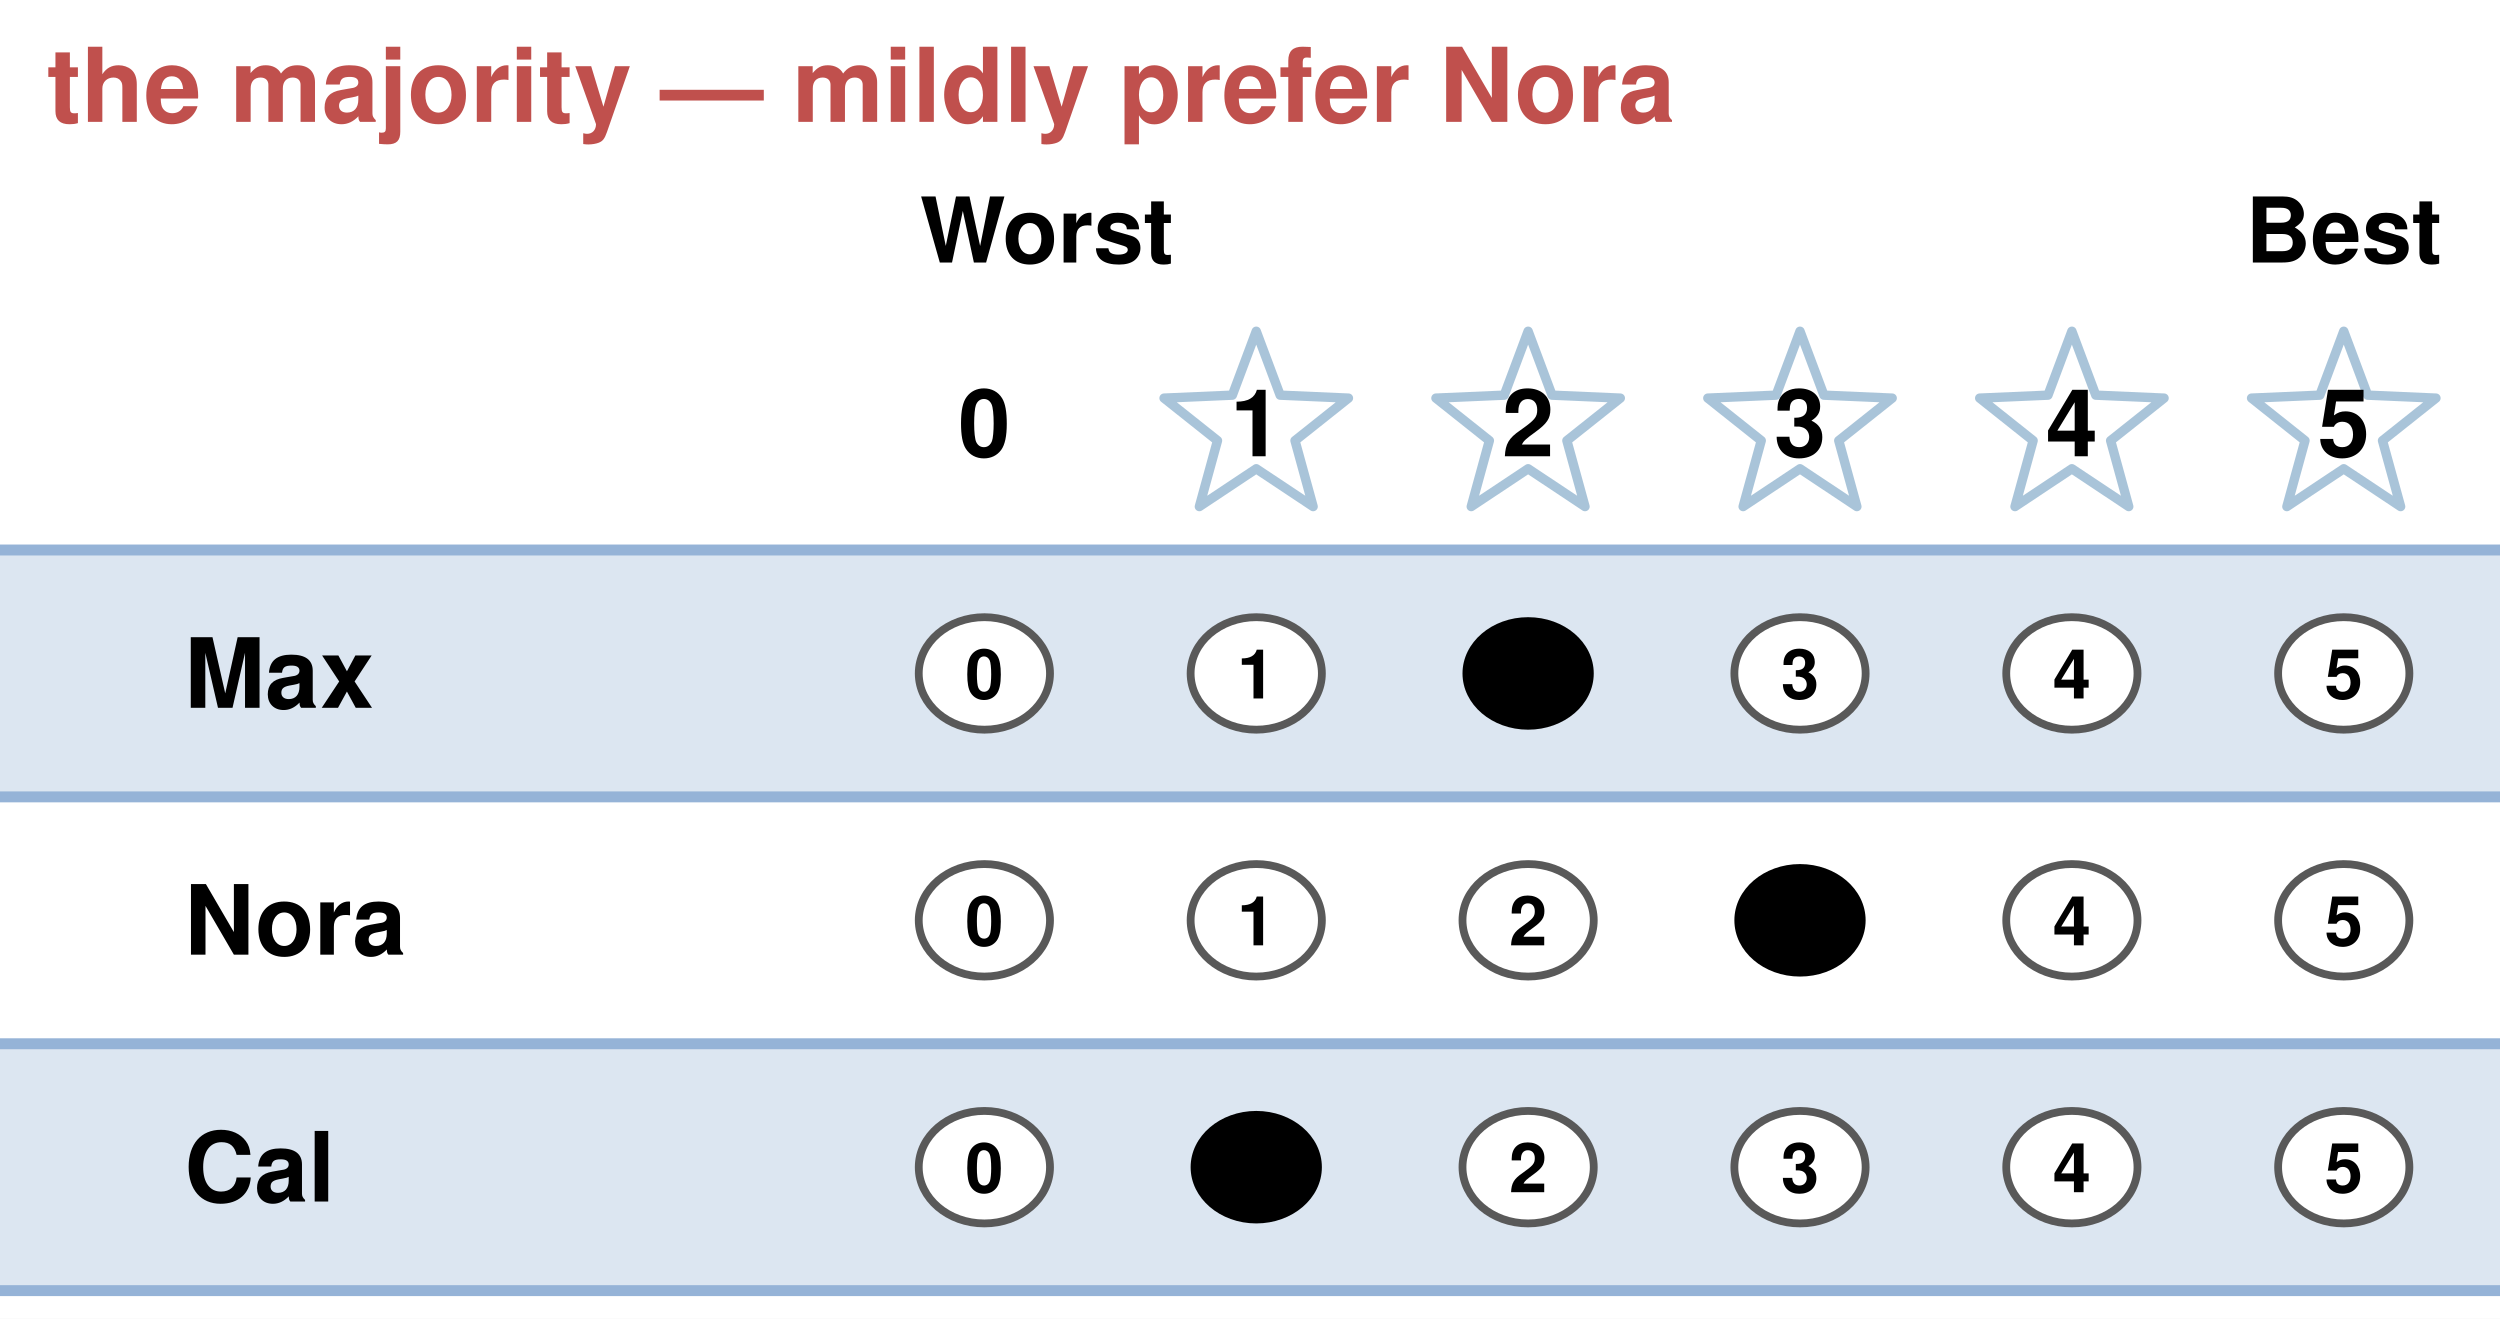
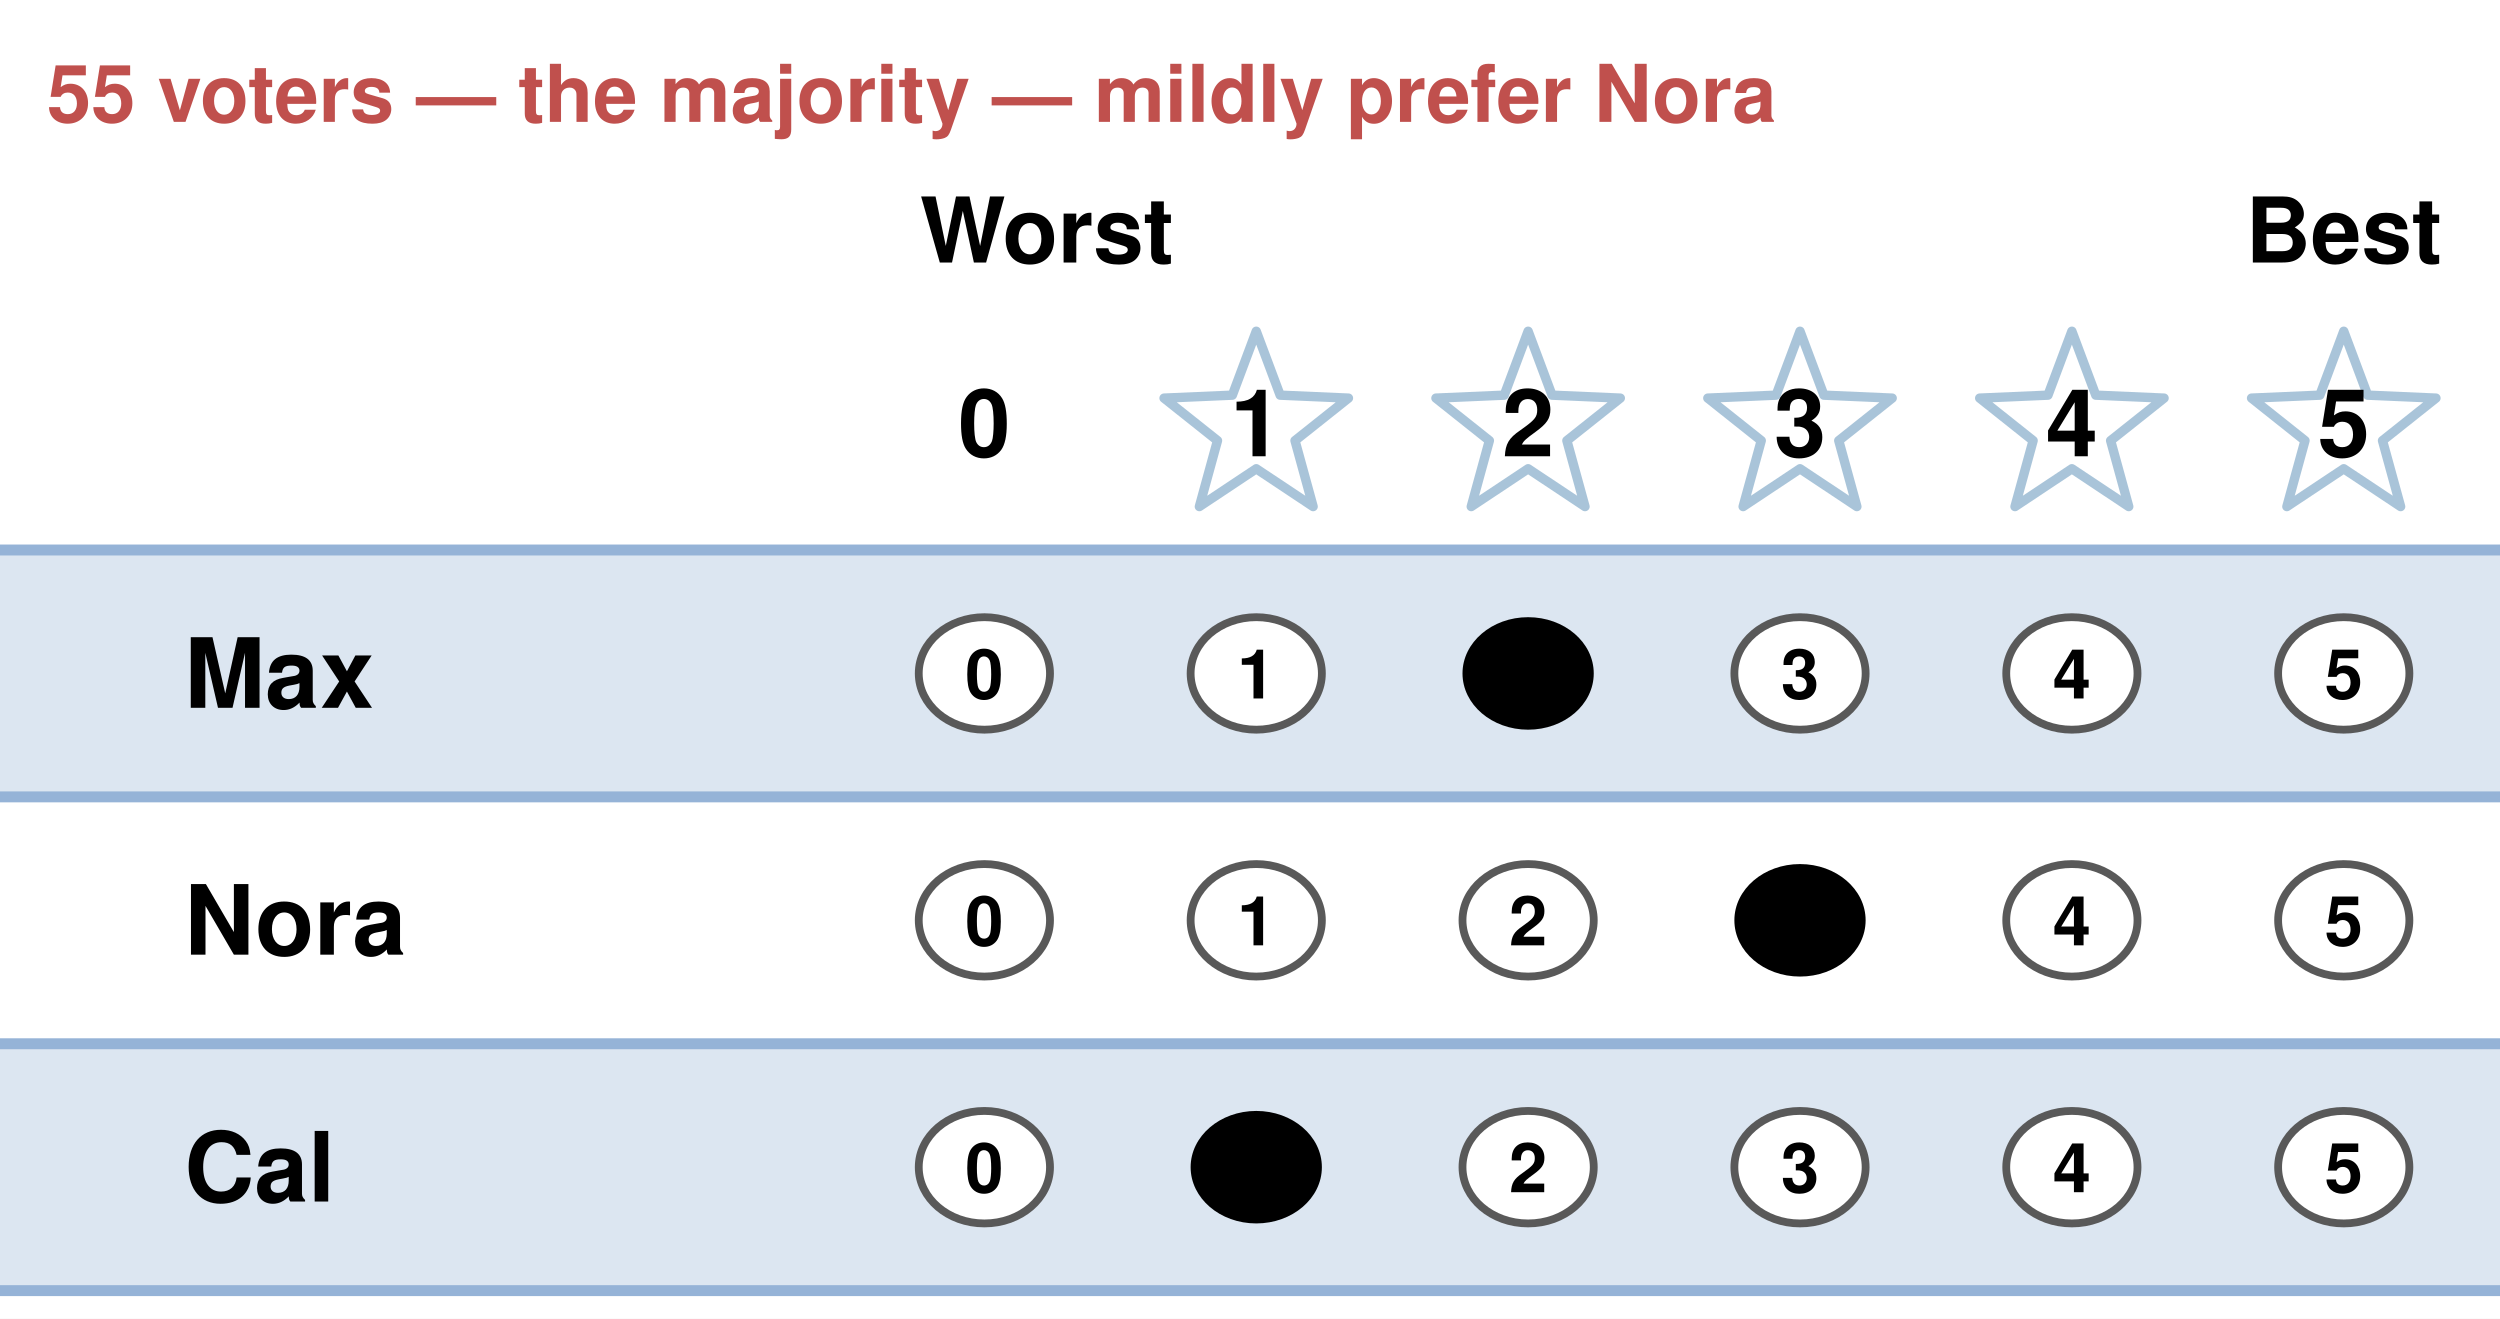
<svg xmlns="http://www.w3.org/2000/svg" viewBox="0 0 1600 844" width="1600" height="844">
  <rect width="1600" height="844" fill="#FFFFFF" />
-   <text x="30" y="78" font-family="Arial Black, Arial Bold, Helvetica, sans-serif" font-size="66" font-weight="bold" fill="#C0504D">the majority — mildly prefer Nora</text>
+   <text x="30" y="78" font-family="Arial Black, Arial Bold, Helvetica, sans-serif" font-size="51" font-weight="bold" fill="#C0504D">55 voters — the majority — mildly prefer Nora</text>
  <text x="670" y="168" font-family="Arial Black, Arial Bold, Helvetica, sans-serif" font-size="58" font-weight="bold" fill="#000000" text-anchor="middle">Worst</text>
  <text x="1500" y="168" font-family="Arial Black, Arial Bold, Helvetica, sans-serif" font-size="58" font-weight="bold" fill="#000000" text-anchor="middle">Best</text>
  <text x="630" y="292" font-family="Arial Black, Arial Bold, Helvetica, sans-serif" font-size="60" font-weight="bold" fill="#000000" text-anchor="middle">0</text>
  <path d="M804.0,212.0L819.3,252.9L863.0,254.8L828.8,282.0L840.4,324.2L804.0,300.0L767.6,324.2L779.2,282.0L745.0,254.8L788.7,252.9Z" fill="none" stroke="#A9C4D9" stroke-width="6" stroke-linejoin="round" />
  <text x="804" y="292" font-family="Arial Black, Arial Bold, Helvetica, sans-serif" font-size="60" font-weight="bold" fill="#000000" text-anchor="middle">1</text>
  <path d="M978.0,212.0L993.3,252.9L1037.0,254.8L1002.8,282.0L1014.4,324.2L978.0,300.0L941.6,324.2L953.2,282.0L919.0,254.8L962.7,252.9Z" fill="none" stroke="#A9C4D9" stroke-width="6" stroke-linejoin="round" />
  <text x="978" y="292" font-family="Arial Black, Arial Bold, Helvetica, sans-serif" font-size="60" font-weight="bold" fill="#000000" text-anchor="middle">2</text>
  <path d="M1152.0,212.0L1167.3,252.9L1211.0,254.8L1176.8,282.0L1188.4,324.2L1152.0,300.0L1115.6,324.2L1127.2,282.0L1093.0,254.8L1136.7,252.9Z" fill="none" stroke="#A9C4D9" stroke-width="6" stroke-linejoin="round" />
  <text x="1152" y="292" font-family="Arial Black, Arial Bold, Helvetica, sans-serif" font-size="60" font-weight="bold" fill="#000000" text-anchor="middle">3</text>
  <path d="M1326.0,212.0L1341.3,252.9L1385.0,254.8L1350.8,282.0L1362.4,324.2L1326.0,300.0L1289.6,324.2L1301.2,282.0L1267.0,254.8L1310.7,252.9Z" fill="none" stroke="#A9C4D9" stroke-width="6" stroke-linejoin="round" />
  <text x="1326" y="292" font-family="Arial Black, Arial Bold, Helvetica, sans-serif" font-size="60" font-weight="bold" fill="#000000" text-anchor="middle">4</text>
  <path d="M1500.0,212.0L1515.3,252.9L1559.0,254.8L1524.8,282.0L1536.4,324.2L1500.0,300.0L1463.6,324.2L1475.2,282.0L1441.0,254.8L1484.7,252.9Z" fill="none" stroke="#A9C4D9" stroke-width="6" stroke-linejoin="round" />
  <text x="1500" y="292" font-family="Arial Black, Arial Bold, Helvetica, sans-serif" font-size="60" font-weight="bold" fill="#000000" text-anchor="middle">5</text>
  <rect x="0" y="352" width="1600" height="158" fill="#DCE6F1" />
  <line x1="0" y1="352" x2="1600" y2="352" stroke="#95B3D7" stroke-width="7" />
  <text x="118" y="453.0" font-family="Arial Black, Arial Bold, Helvetica, sans-serif" font-size="62" font-weight="bold" fill="#000000">Max</text>
  <ellipse cx="630" cy="431.0" rx="42" ry="36" fill="#FFFFFF" stroke="#595959" stroke-width="5" />
  <text x="630" y="447.0" font-family="Arial Black, Arial Bold, Helvetica, sans-serif" font-size="44" font-weight="bold" fill="#000000" text-anchor="middle">0</text>
  <ellipse cx="804" cy="431.0" rx="42" ry="36" fill="#FFFFFF" stroke="#595959" stroke-width="5" />
  <text x="804" y="447.0" font-family="Arial Black, Arial Bold, Helvetica, sans-serif" font-size="44" font-weight="bold" fill="#000000" text-anchor="middle">1</text>
  <ellipse cx="978" cy="431.0" rx="42" ry="36" fill="#000000" />
  <ellipse cx="1152" cy="431.0" rx="42" ry="36" fill="#FFFFFF" stroke="#595959" stroke-width="5" />
  <text x="1152" y="447.0" font-family="Arial Black, Arial Bold, Helvetica, sans-serif" font-size="44" font-weight="bold" fill="#000000" text-anchor="middle">3</text>
  <ellipse cx="1326" cy="431.0" rx="42" ry="36" fill="#FFFFFF" stroke="#595959" stroke-width="5" />
  <text x="1326" y="447.0" font-family="Arial Black, Arial Bold, Helvetica, sans-serif" font-size="44" font-weight="bold" fill="#000000" text-anchor="middle">4</text>
  <ellipse cx="1500" cy="431.0" rx="42" ry="36" fill="#FFFFFF" stroke="#595959" stroke-width="5" />
  <text x="1500" y="447.0" font-family="Arial Black, Arial Bold, Helvetica, sans-serif" font-size="44" font-weight="bold" fill="#000000" text-anchor="middle">5</text>
  <line x1="0" y1="510" x2="1600" y2="510" stroke="#95B3D7" stroke-width="7" />
  <text x="118" y="611.0" font-family="Arial Black, Arial Bold, Helvetica, sans-serif" font-size="62" font-weight="bold" fill="#000000">Nora</text>
  <ellipse cx="630" cy="589.0" rx="42" ry="36" fill="#FFFFFF" stroke="#595959" stroke-width="5" />
  <text x="630" y="605.0" font-family="Arial Black, Arial Bold, Helvetica, sans-serif" font-size="44" font-weight="bold" fill="#000000" text-anchor="middle">0</text>
  <ellipse cx="804" cy="589.0" rx="42" ry="36" fill="#FFFFFF" stroke="#595959" stroke-width="5" />
  <text x="804" y="605.0" font-family="Arial Black, Arial Bold, Helvetica, sans-serif" font-size="44" font-weight="bold" fill="#000000" text-anchor="middle">1</text>
  <ellipse cx="978" cy="589.0" rx="42" ry="36" fill="#FFFFFF" stroke="#595959" stroke-width="5" />
  <text x="978" y="605.0" font-family="Arial Black, Arial Bold, Helvetica, sans-serif" font-size="44" font-weight="bold" fill="#000000" text-anchor="middle">2</text>
  <ellipse cx="1152" cy="589.0" rx="42" ry="36" fill="#000000" />
  <ellipse cx="1326" cy="589.0" rx="42" ry="36" fill="#FFFFFF" stroke="#595959" stroke-width="5" />
  <text x="1326" y="605.0" font-family="Arial Black, Arial Bold, Helvetica, sans-serif" font-size="44" font-weight="bold" fill="#000000" text-anchor="middle">4</text>
  <ellipse cx="1500" cy="589.0" rx="42" ry="36" fill="#FFFFFF" stroke="#595959" stroke-width="5" />
  <text x="1500" y="605.0" font-family="Arial Black, Arial Bold, Helvetica, sans-serif" font-size="44" font-weight="bold" fill="#000000" text-anchor="middle">5</text>
  <rect x="0" y="668" width="1600" height="158" fill="#DCE6F1" />
  <line x1="0" y1="668" x2="1600" y2="668" stroke="#95B3D7" stroke-width="7" />
  <text x="118" y="769.0" font-family="Arial Black, Arial Bold, Helvetica, sans-serif" font-size="62" font-weight="bold" fill="#000000">Cal</text>
  <ellipse cx="630" cy="747.0" rx="42" ry="36" fill="#FFFFFF" stroke="#595959" stroke-width="5" />
  <text x="630" y="763.0" font-family="Arial Black, Arial Bold, Helvetica, sans-serif" font-size="44" font-weight="bold" fill="#000000" text-anchor="middle">0</text>
  <ellipse cx="804" cy="747.0" rx="42" ry="36" fill="#000000" />
  <ellipse cx="978" cy="747.0" rx="42" ry="36" fill="#FFFFFF" stroke="#595959" stroke-width="5" />
  <text x="978" y="763.0" font-family="Arial Black, Arial Bold, Helvetica, sans-serif" font-size="44" font-weight="bold" fill="#000000" text-anchor="middle">2</text>
  <ellipse cx="1152" cy="747.0" rx="42" ry="36" fill="#FFFFFF" stroke="#595959" stroke-width="5" />
  <text x="1152" y="763.0" font-family="Arial Black, Arial Bold, Helvetica, sans-serif" font-size="44" font-weight="bold" fill="#000000" text-anchor="middle">3</text>
  <ellipse cx="1326" cy="747.0" rx="42" ry="36" fill="#FFFFFF" stroke="#595959" stroke-width="5" />
  <text x="1326" y="763.0" font-family="Arial Black, Arial Bold, Helvetica, sans-serif" font-size="44" font-weight="bold" fill="#000000" text-anchor="middle">4</text>
  <ellipse cx="1500" cy="747.0" rx="42" ry="36" fill="#FFFFFF" stroke="#595959" stroke-width="5" />
  <text x="1500" y="763.0" font-family="Arial Black, Arial Bold, Helvetica, sans-serif" font-size="44" font-weight="bold" fill="#000000" text-anchor="middle">5</text>
  <line x1="0" y1="826" x2="1600" y2="826" stroke="#95B3D7" stroke-width="7" />
</svg>
